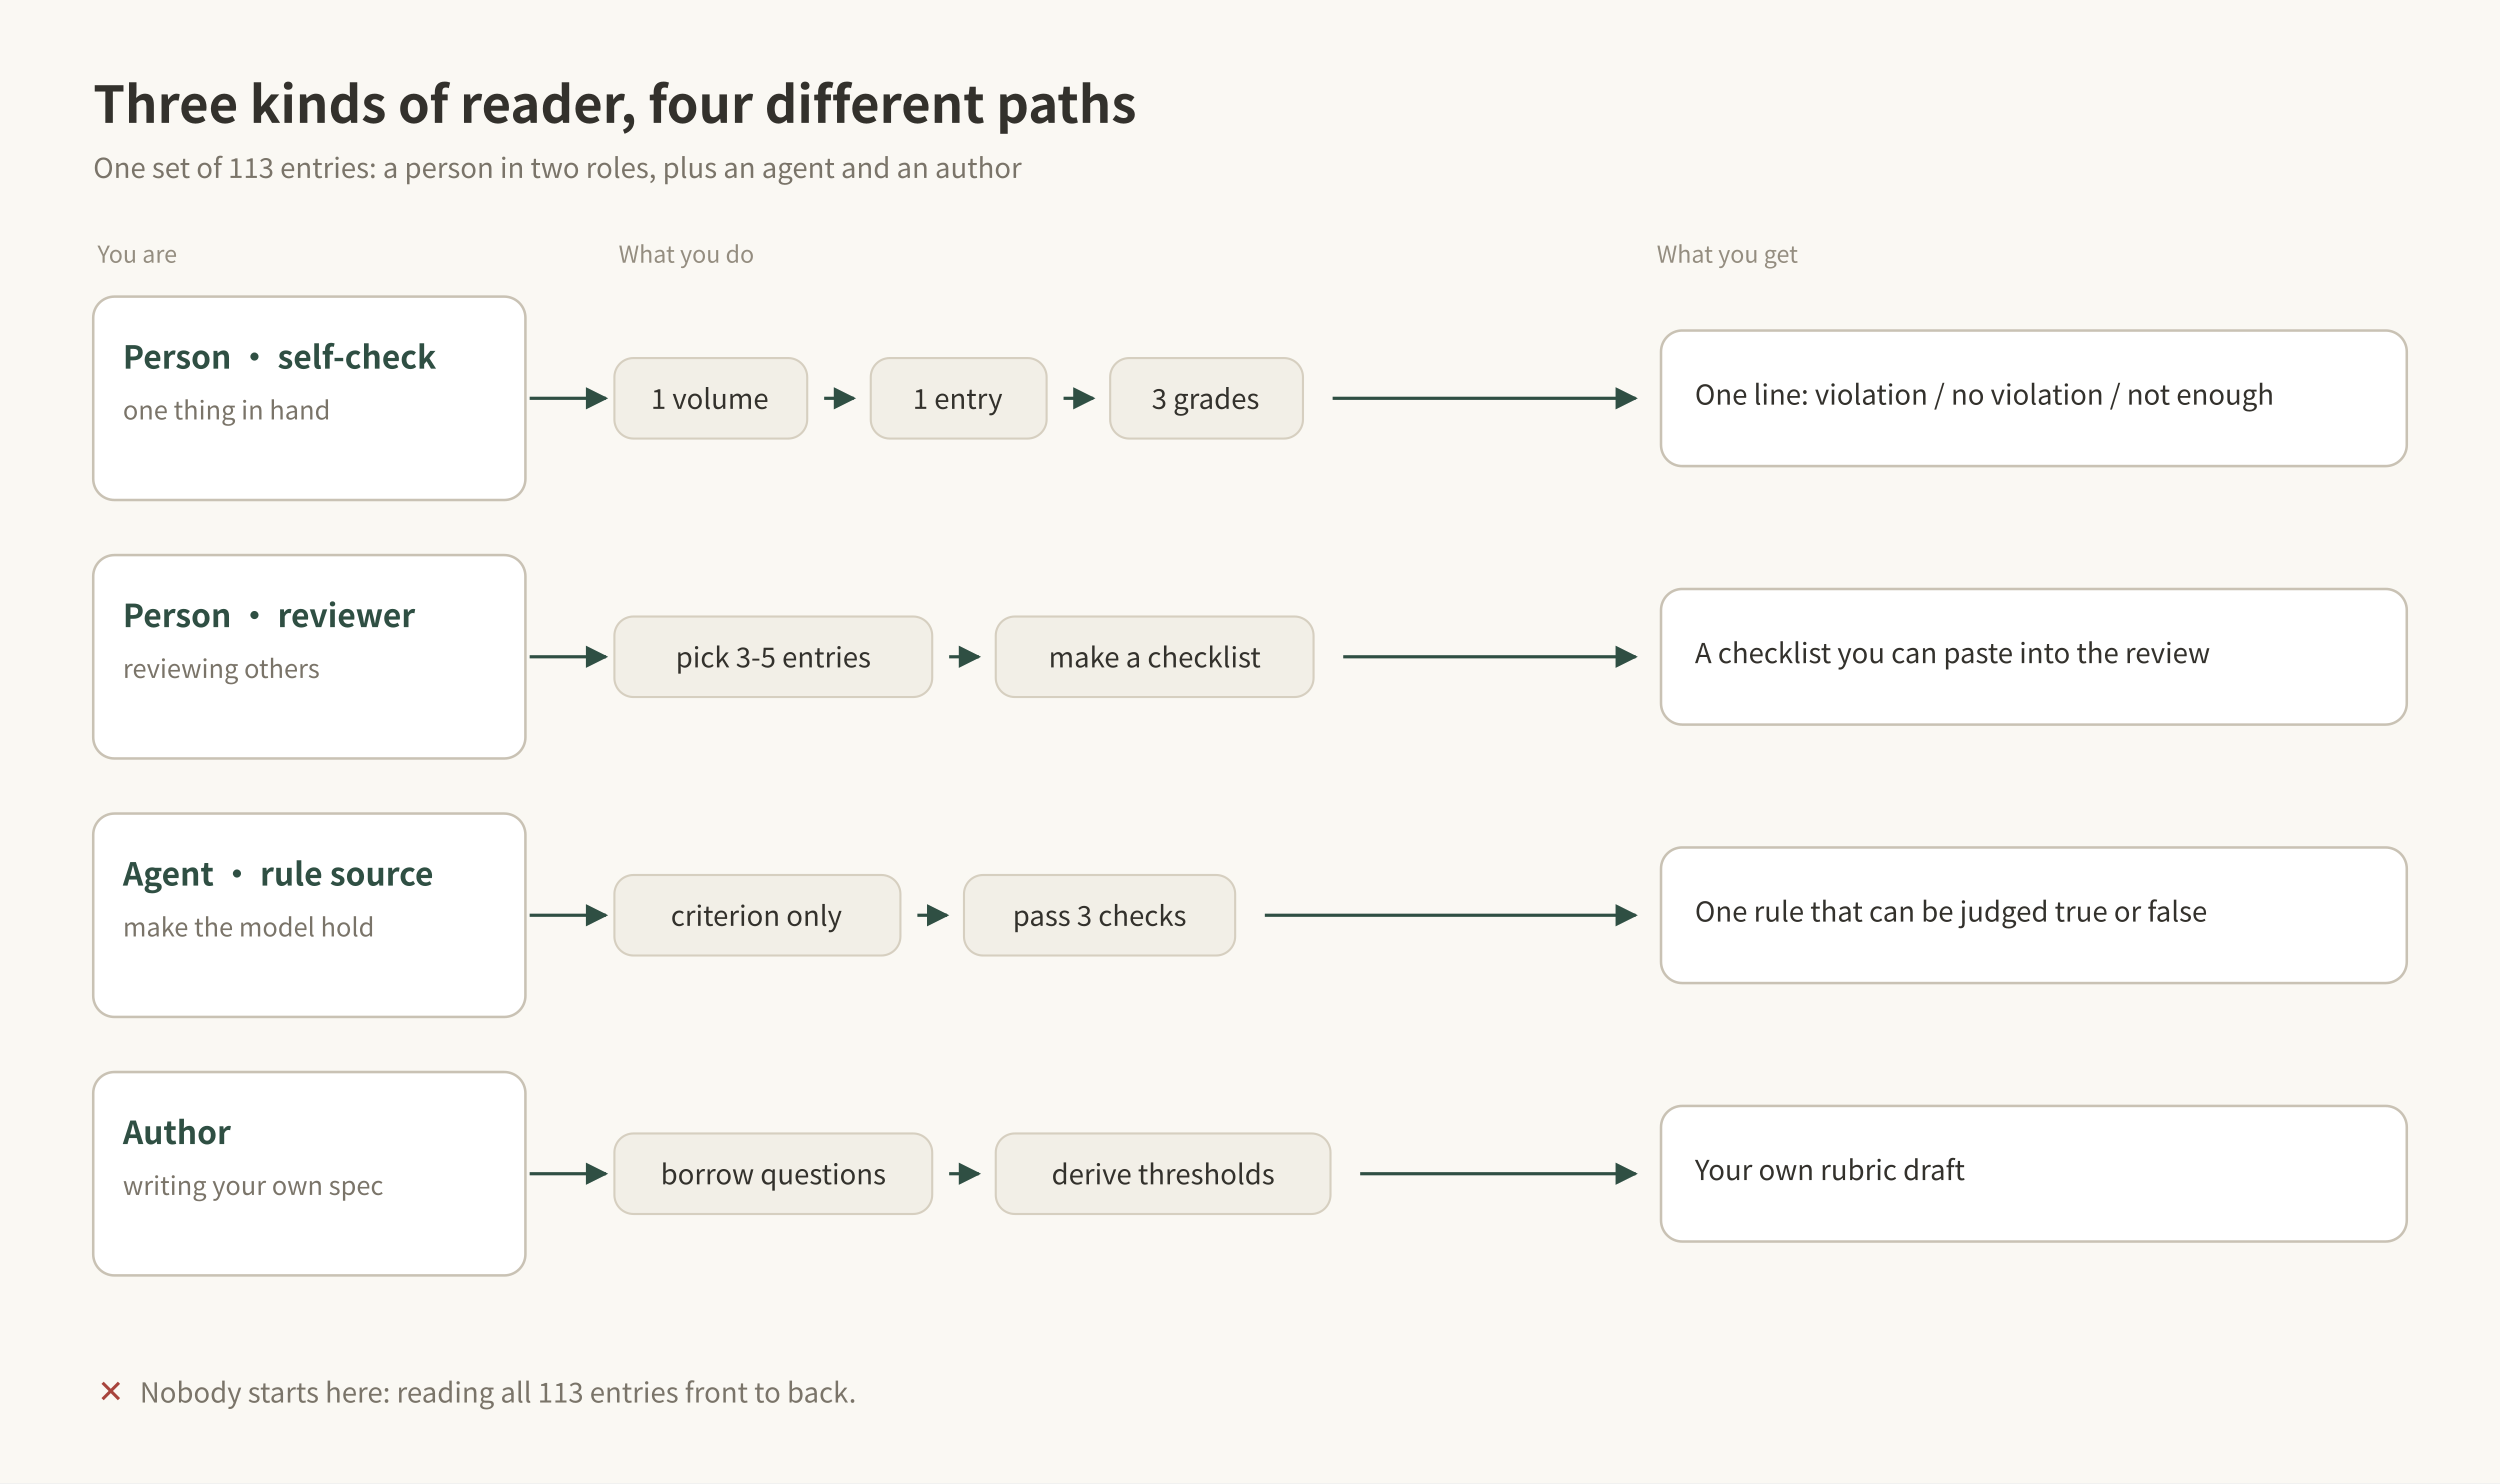
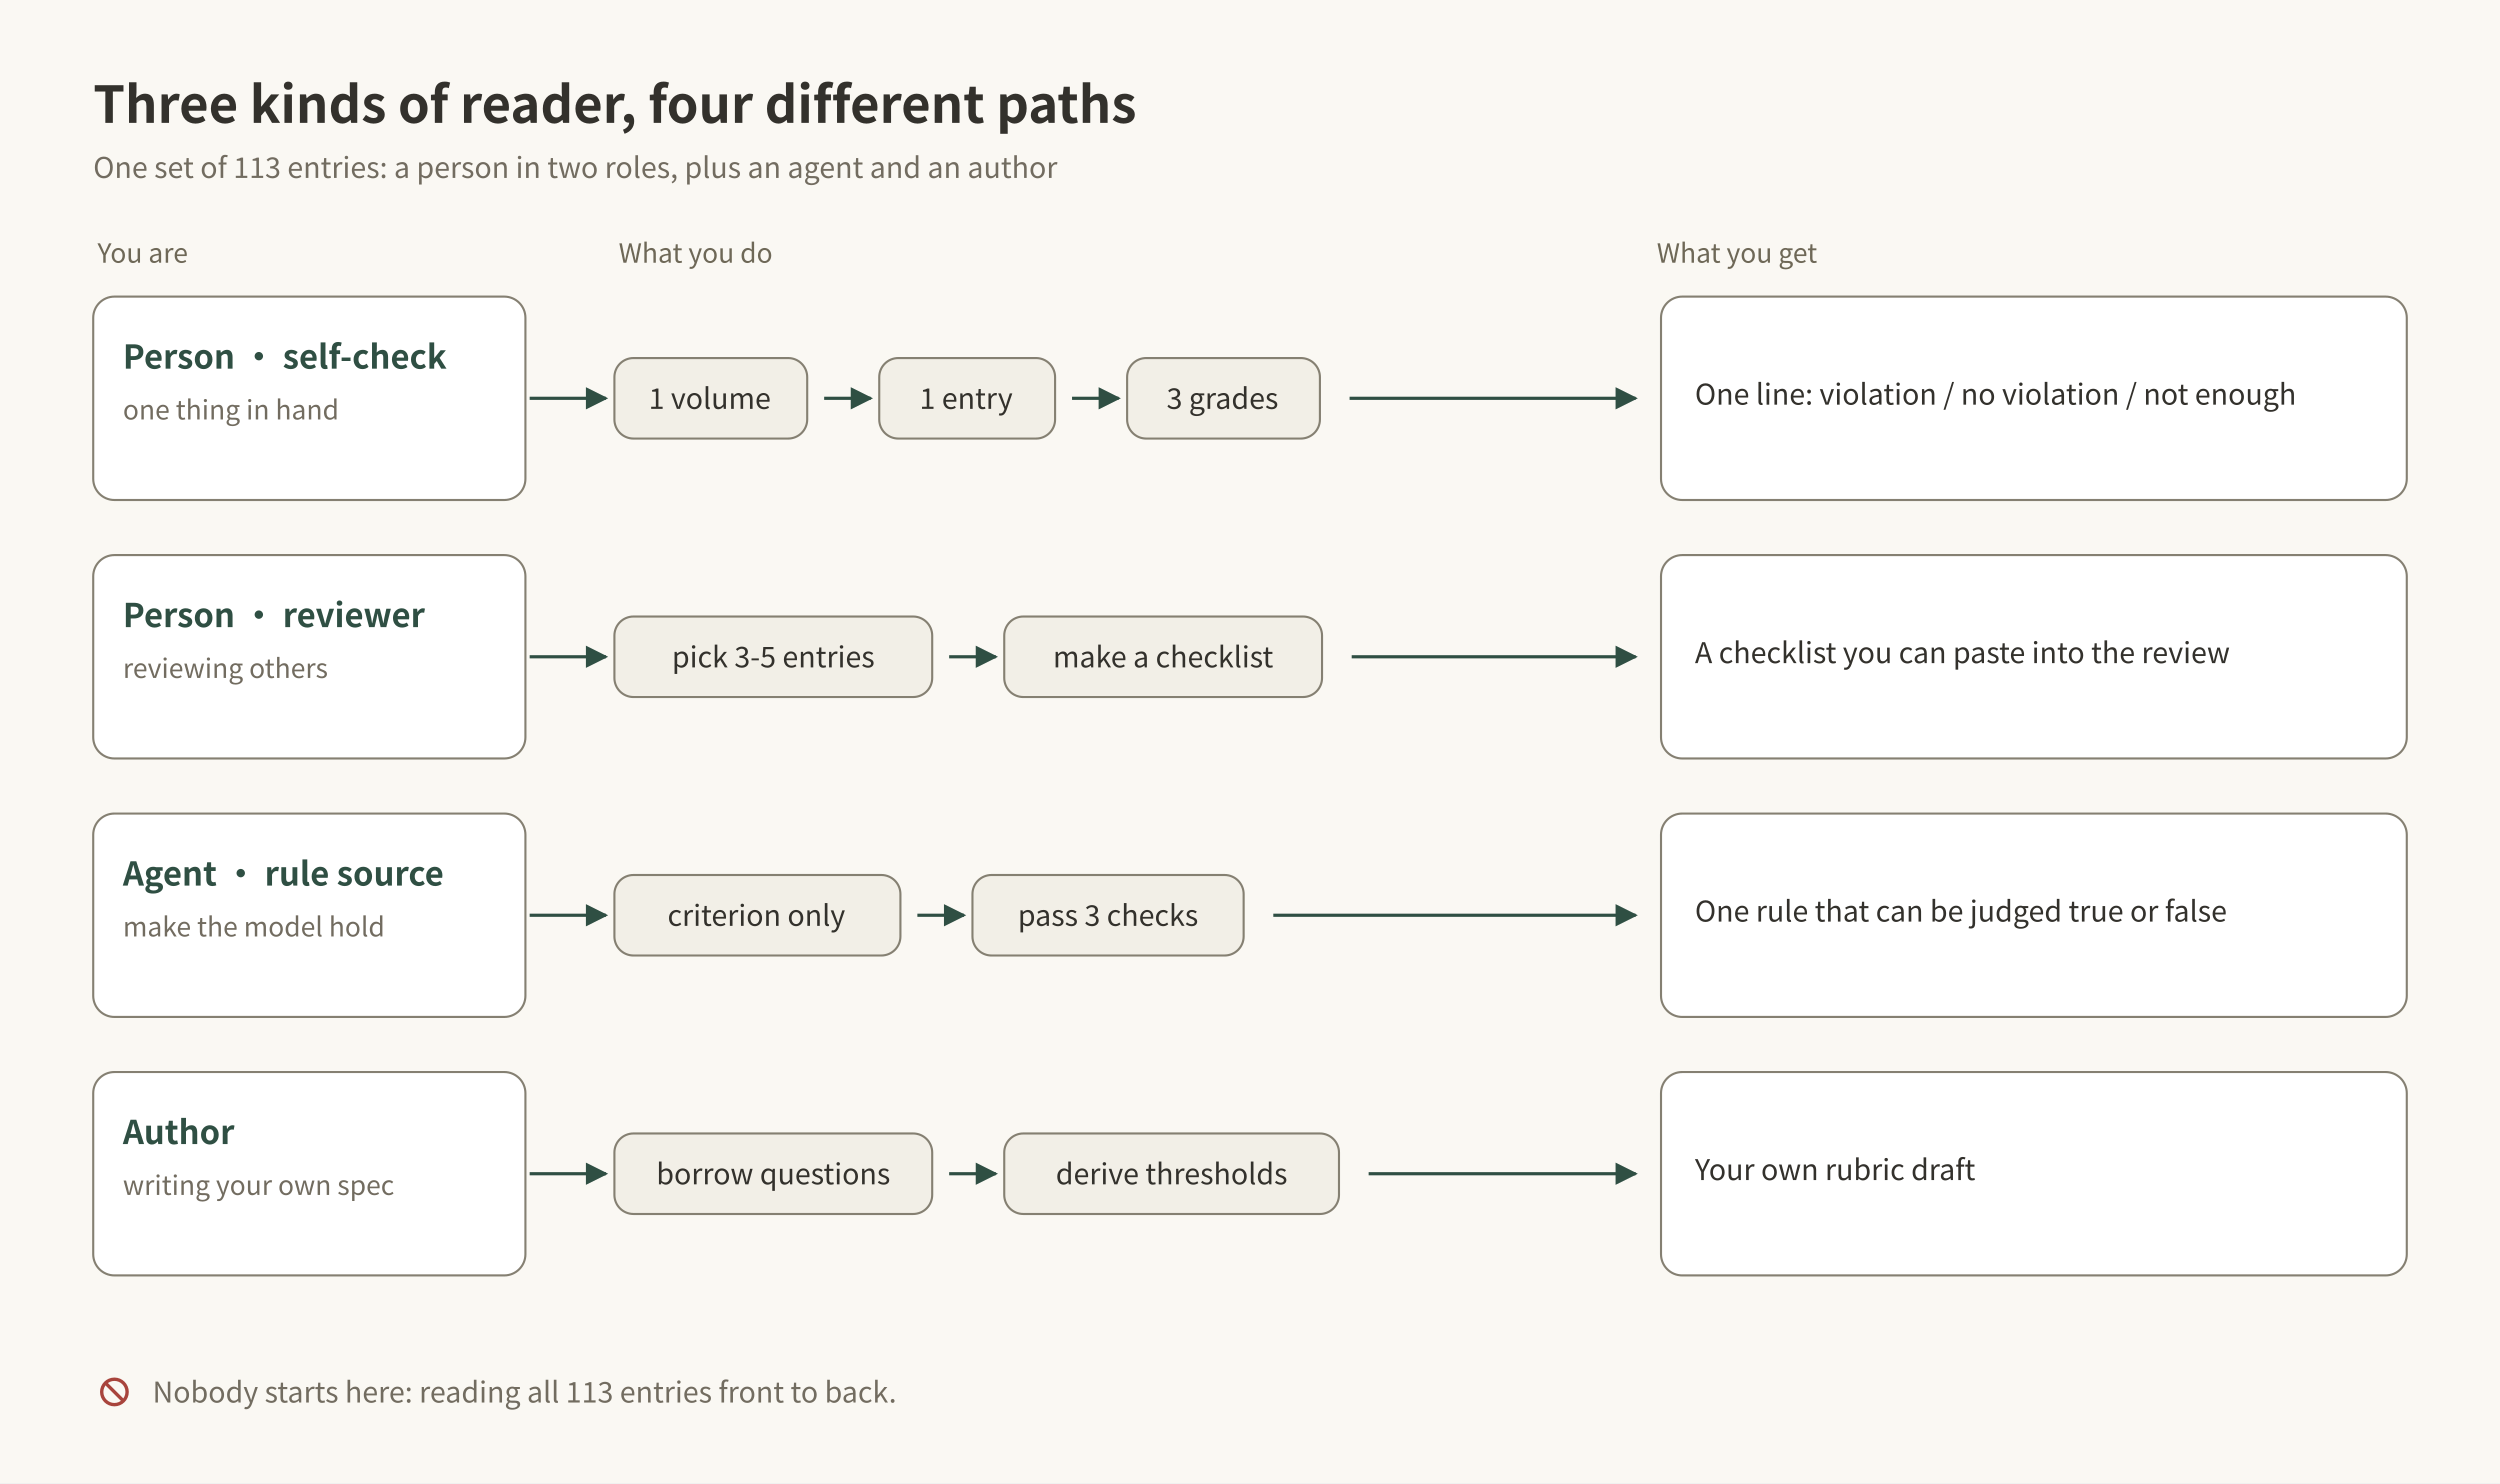
- <svg xmlns="http://www.w3.org/2000/svg" width="1180" height="700" viewBox="0 0 1180 700" font-family="'Noto Sans CJK SC','Source Han Sans SC','PingFang SC','Hiragino Sans GB','Microsoft YaHei',sans-serif">
+ <svg xmlns="http://www.w3.org/2000/svg" width="1180" height="700" viewBox="0 0 1180 700" font-family="'Noto Sans CJK SC','Source Han Sans SC','PingFang SC','Hiragino Sans GB','Microsoft YaHei',sans-serif" role="img">
  <defs>
    <marker id="a" viewBox="0 0 10 10" refX="9" refY="5" markerWidth="7" markerHeight="7" orient="auto">
      <path d="M0 0 L10 5 L0 10 z" fill="#2F4F43" />
    </marker>
  </defs>
-   <rect x="0" y="0" width="1180" height="700" rx="0" fill="#FAF8F3" stroke="#FAF8F3" stroke-width="0" />
-   <text x="44" y="58" font-size="24" font-weight="600" fill="#33312C" text-anchor="start">Three kinds of reader, four different paths</text>
-   <text x="44" y="84" font-size="13" font-weight="400" fill="#7A7469" text-anchor="start">One set of 113 entries: a person in two roles, plus an agent and an author</text>
-   <text x="46" y="124" font-size="11" font-weight="400" fill="#948D80" text-anchor="start">You are</text>
-   <text x="292" y="124" font-size="11" font-weight="400" fill="#948D80" text-anchor="start">What you do</text>
-   <text x="782" y="124" font-size="11" font-weight="400" fill="#948D80" text-anchor="start">What you get</text>
-   <rect x="44" y="140" width="204" height="96" rx="10" fill="#FFFFFF" stroke="#C9C2B4" stroke-width="1.2" />
-   <text x="58" y="174" font-size="15" font-weight="600" fill="#2F4F43" text-anchor="start">Person · self-check</text>
-   <text x="58" y="198" font-size="12" font-weight="400" fill="#7A7469" text-anchor="start">one thing in hand</text>
+   <rect x="0" y="0" width="1180" height="700" rx="0" fill="#FAF8F3" stroke="#FAF8F3" stroke-width="0.0" />
+   <text x="44" y="58" font-size="24.0" font-weight="600" fill="#33312C" text-anchor="start">Three kinds of reader, four different paths</text>
+   <text x="44" y="84" font-size="13.5" font-weight="400" fill="#726C60" text-anchor="start">One set of 113 entries: a person in two roles, plus an agent and an author</text>
+   <text x="46" y="124" font-size="12.5" font-weight="400" fill="#6E6857" text-anchor="start">You are</text>
+   <text x="292" y="124" font-size="12.5" font-weight="400" fill="#6E6857" text-anchor="start">What you do</text>
+   <text x="782" y="124" font-size="12.5" font-weight="400" fill="#6E6857" text-anchor="start">What you get</text>
+   <rect x="44" y="140" width="204" height="96" rx="10" fill="#FFFFFF" stroke="#858072" stroke-width="1.0" />
+   <text x="58" y="174" font-size="15.5" font-weight="600" fill="#2F4F43" text-anchor="start">Person · self-check</text>
+   <text x="58" y="198" font-size="12.5" font-weight="400" fill="#726C60" text-anchor="start">one thing in hand</text>
  <path d="M250 188 H286" stroke="#2F4F43" stroke-width="1.5" fill="none" marker-end="url(#a)" />
-   <rect x="290" y="169" width="91" height="38" rx="9" fill="#F2EFE7" stroke="#D6CFC0" stroke-width="1" />
-   <text x="335" y="193" font-size="13" font-weight="400" fill="#33312C" text-anchor="middle">1 volume</text>
-   <path d="M389 188 H403" stroke="#2F4F43" stroke-width="1.5" fill="none" marker-end="url(#a)" />
-   <rect x="411" y="169" width="83" height="38" rx="9" fill="#F2EFE7" stroke="#D6CFC0" stroke-width="1" />
-   <text x="452" y="193" font-size="13" font-weight="400" fill="#33312C" text-anchor="middle">1 entry</text>
-   <path d="M502 188 H516" stroke="#2F4F43" stroke-width="1.5" fill="none" marker-end="url(#a)" />
-   <rect x="524" y="169" width="91" height="38" rx="9" fill="#F2EFE7" stroke="#D6CFC0" stroke-width="1" />
-   <text x="569" y="193" font-size="13" font-weight="400" fill="#33312C" text-anchor="middle">3 grades</text>
-   <path d="M629 188 H772" stroke="#2F4F43" stroke-width="1.5" fill="none" marker-end="url(#a)" />
-   <rect x="784" y="156" width="352" height="64" rx="10" fill="#FFFFFF" stroke="#C9C2B4" stroke-width="1.2" />
-   <text x="800" y="191" font-size="13" font-weight="400" fill="#33312C" text-anchor="start">One line: violation / no violation / not enough</text>
-   <rect x="44" y="262" width="204" height="96" rx="10" fill="#FFFFFF" stroke="#C9C2B4" stroke-width="1.2" />
-   <text x="58" y="296" font-size="15" font-weight="600" fill="#2F4F43" text-anchor="start">Person · reviewer</text>
-   <text x="58" y="320" font-size="12" font-weight="400" fill="#7A7469" text-anchor="start">reviewing others</text>
+   <rect x="290" y="169" width="91" height="38" rx="9" fill="#F2EFE7" stroke="#858072" stroke-width="1.0" />
+   <text x="335" y="193" font-size="13.5" font-weight="400" fill="#33312C" text-anchor="middle">1 volume</text>
+   <path d="M389 188 H411" stroke="#2F4F43" stroke-width="1.5" fill="none" marker-end="url(#a)" />
+   <rect x="415" y="169" width="83" height="38" rx="9" fill="#F2EFE7" stroke="#858072" stroke-width="1.0" />
+   <text x="456" y="193" font-size="13.5" font-weight="400" fill="#33312C" text-anchor="middle">1 entry</text>
+   <path d="M506 188 H528" stroke="#2F4F43" stroke-width="1.5" fill="none" marker-end="url(#a)" />
+   <rect x="532" y="169" width="91" height="38" rx="9" fill="#F2EFE7" stroke="#858072" stroke-width="1.0" />
+   <text x="577" y="193" font-size="13.5" font-weight="400" fill="#33312C" text-anchor="middle">3 grades</text>
+   <path d="M637 188 H772" stroke="#2F4F43" stroke-width="1.5" fill="none" marker-end="url(#a)" />
+   <rect x="784" y="140" width="352" height="96" rx="10" fill="#FFFFFF" stroke="#858072" stroke-width="1.0" />
+   <text x="800" y="191" font-size="13.5" font-weight="400" fill="#33312C" text-anchor="start">One line: violation / no violation / not enough</text>
+   <rect x="44" y="262" width="204" height="96" rx="10" fill="#FFFFFF" stroke="#858072" stroke-width="1.0" />
+   <text x="58" y="296" font-size="15.5" font-weight="600" fill="#2F4F43" text-anchor="start">Person · reviewer</text>
+   <text x="58" y="320" font-size="12.5" font-weight="400" fill="#726C60" text-anchor="start">reviewing others</text>
  <path d="M250 310 H286" stroke="#2F4F43" stroke-width="1.5" fill="none" marker-end="url(#a)" />
-   <rect x="290" y="291" width="150" height="38" rx="9" fill="#F2EFE7" stroke="#D6CFC0" stroke-width="1" />
-   <text x="365" y="315" font-size="13" font-weight="400" fill="#33312C" text-anchor="middle">pick 3-5 entries</text>
-   <path d="M448 310 H462" stroke="#2F4F43" stroke-width="1.5" fill="none" marker-end="url(#a)" />
-   <rect x="470" y="291" width="150" height="38" rx="9" fill="#F2EFE7" stroke="#D6CFC0" stroke-width="1" />
-   <text x="545" y="315" font-size="13" font-weight="400" fill="#33312C" text-anchor="middle">make a checklist</text>
-   <path d="M634 310 H772" stroke="#2F4F43" stroke-width="1.5" fill="none" marker-end="url(#a)" />
-   <rect x="784" y="278" width="352" height="64" rx="10" fill="#FFFFFF" stroke="#C9C2B4" stroke-width="1.2" />
-   <text x="800" y="313" font-size="13" font-weight="400" fill="#33312C" text-anchor="start">A checklist you can paste into the review</text>
-   <rect x="44" y="384" width="204" height="96" rx="10" fill="#FFFFFF" stroke="#C9C2B4" stroke-width="1.2" />
-   <text x="58" y="418" font-size="15" font-weight="600" fill="#2F4F43" text-anchor="start">Agent · rule source</text>
-   <text x="58" y="442" font-size="12" font-weight="400" fill="#7A7469" text-anchor="start">make the model hold</text>
+   <rect x="290" y="291" width="150" height="38" rx="9" fill="#F2EFE7" stroke="#858072" stroke-width="1.0" />
+   <text x="365" y="315" font-size="13.5" font-weight="400" fill="#33312C" text-anchor="middle">pick 3-5 entries</text>
+   <path d="M448 310 H470" stroke="#2F4F43" stroke-width="1.5" fill="none" marker-end="url(#a)" />
+   <rect x="474" y="291" width="150" height="38" rx="9" fill="#F2EFE7" stroke="#858072" stroke-width="1.0" />
+   <text x="549" y="315" font-size="13.5" font-weight="400" fill="#33312C" text-anchor="middle">make a checklist</text>
+   <path d="M638 310 H772" stroke="#2F4F43" stroke-width="1.5" fill="none" marker-end="url(#a)" />
+   <rect x="784" y="262" width="352" height="96" rx="10" fill="#FFFFFF" stroke="#858072" stroke-width="1.0" />
+   <text x="800" y="313" font-size="13.5" font-weight="400" fill="#33312C" text-anchor="start">A checklist you can paste into the review</text>
+   <rect x="44" y="384" width="204" height="96" rx="10" fill="#FFFFFF" stroke="#858072" stroke-width="1.0" />
+   <text x="58" y="418" font-size="15.5" font-weight="600" fill="#2F4F43" text-anchor="start">Agent · rule source</text>
+   <text x="58" y="442" font-size="12.5" font-weight="400" fill="#726C60" text-anchor="start">make the model hold</text>
  <path d="M250 432 H286" stroke="#2F4F43" stroke-width="1.5" fill="none" marker-end="url(#a)" />
-   <rect x="290" y="413" width="135" height="38" rx="9" fill="#F2EFE7" stroke="#D6CFC0" stroke-width="1" />
-   <text x="357" y="437" font-size="13" font-weight="400" fill="#33312C" text-anchor="middle">criterion only</text>
-   <path d="M433 432 H447" stroke="#2F4F43" stroke-width="1.5" fill="none" marker-end="url(#a)" />
-   <rect x="455" y="413" width="128" height="38" rx="9" fill="#F2EFE7" stroke="#D6CFC0" stroke-width="1" />
-   <text x="519" y="437" font-size="13" font-weight="400" fill="#33312C" text-anchor="middle">pass 3 checks</text>
-   <path d="M597 432 H772" stroke="#2F4F43" stroke-width="1.5" fill="none" marker-end="url(#a)" />
-   <rect x="784" y="400" width="352" height="64" rx="10" fill="#FFFFFF" stroke="#C9C2B4" stroke-width="1.2" />
-   <text x="800" y="435" font-size="13" font-weight="400" fill="#33312C" text-anchor="start">One rule that can be judged true or false</text>
-   <rect x="44" y="506" width="204" height="96" rx="10" fill="#FFFFFF" stroke="#C9C2B4" stroke-width="1.2" />
-   <text x="58" y="540" font-size="15" font-weight="600" fill="#2F4F43" text-anchor="start">Author</text>
-   <text x="58" y="564" font-size="12" font-weight="400" fill="#7A7469" text-anchor="start">writing your own spec</text>
+   <rect x="290" y="413" width="135" height="38" rx="9" fill="#F2EFE7" stroke="#858072" stroke-width="1.0" />
+   <text x="357" y="437" font-size="13.5" font-weight="400" fill="#33312C" text-anchor="middle">criterion only</text>
+   <path d="M433 432 H455" stroke="#2F4F43" stroke-width="1.5" fill="none" marker-end="url(#a)" />
+   <rect x="459" y="413" width="128" height="38" rx="9" fill="#F2EFE7" stroke="#858072" stroke-width="1.0" />
+   <text x="523" y="437" font-size="13.5" font-weight="400" fill="#33312C" text-anchor="middle">pass 3 checks</text>
+   <path d="M601 432 H772" stroke="#2F4F43" stroke-width="1.5" fill="none" marker-end="url(#a)" />
+   <rect x="784" y="384" width="352" height="96" rx="10" fill="#FFFFFF" stroke="#858072" stroke-width="1.0" />
+   <text x="800" y="435" font-size="13.5" font-weight="400" fill="#33312C" text-anchor="start">One rule that can be judged true or false</text>
+   <rect x="44" y="506" width="204" height="96" rx="10" fill="#FFFFFF" stroke="#858072" stroke-width="1.0" />
+   <text x="58" y="540" font-size="15.5" font-weight="600" fill="#2F4F43" text-anchor="start">Author</text>
+   <text x="58" y="564" font-size="12.5" font-weight="400" fill="#726C60" text-anchor="start">writing your own spec</text>
  <path d="M250 554 H286" stroke="#2F4F43" stroke-width="1.5" fill="none" marker-end="url(#a)" />
-   <rect x="290" y="535" width="150" height="38" rx="9" fill="#F2EFE7" stroke="#D6CFC0" stroke-width="1" />
-   <text x="365" y="559" font-size="13" font-weight="400" fill="#33312C" text-anchor="middle">borrow questions</text>
-   <path d="M448 554 H462" stroke="#2F4F43" stroke-width="1.5" fill="none" marker-end="url(#a)" />
-   <rect x="470" y="535" width="158" height="38" rx="9" fill="#F2EFE7" stroke="#D6CFC0" stroke-width="1" />
-   <text x="549" y="559" font-size="13" font-weight="400" fill="#33312C" text-anchor="middle">derive thresholds</text>
-   <path d="M642 554 H772" stroke="#2F4F43" stroke-width="1.5" fill="none" marker-end="url(#a)" />
-   <rect x="784" y="522" width="352" height="64" rx="10" fill="#FFFFFF" stroke="#C9C2B4" stroke-width="1.2" />
-   <text x="800" y="557" font-size="13" font-weight="400" fill="#33312C" text-anchor="start">Your own rubric draft</text>
-   <text x="46" y="662" font-size="15" font-weight="600" fill="#A8443C" text-anchor="start">✕</text>
-   <text x="66" y="662" font-size="13" font-weight="400" fill="#7A7469" text-anchor="start">Nobody starts here: reading all 113 entries front to back.</text>
+   <rect x="290" y="535" width="150" height="38" rx="9" fill="#F2EFE7" stroke="#858072" stroke-width="1.0" />
+   <text x="365" y="559" font-size="13.5" font-weight="400" fill="#33312C" text-anchor="middle">borrow questions</text>
+   <path d="M448 554 H470" stroke="#2F4F43" stroke-width="1.5" fill="none" marker-end="url(#a)" />
+   <rect x="474" y="535" width="158" height="38" rx="9" fill="#F2EFE7" stroke="#858072" stroke-width="1.0" />
+   <text x="553" y="559" font-size="13.5" font-weight="400" fill="#33312C" text-anchor="middle">derive thresholds</text>
+   <path d="M646 554 H772" stroke="#2F4F43" stroke-width="1.5" fill="none" marker-end="url(#a)" />
+   <rect x="784" y="506" width="352" height="96" rx="10" fill="#FFFFFF" stroke="#858072" stroke-width="1.0" />
+   <text x="800" y="557" font-size="13.5" font-weight="400" fill="#33312C" text-anchor="start">Your own rubric draft</text>
+   <circle cx="54" cy="657" r="6" fill="none" stroke="#A8443C" stroke-width="1.6" />
+   <path d="M50 653 L58 661" stroke="#A8443C" stroke-width="1.6" fill="none" />
+   <text x="72" y="662" font-size="13.5" font-weight="400" fill="#726C60" text-anchor="start">Nobody starts here: reading all 113 entries front to back.</text>
</svg>
